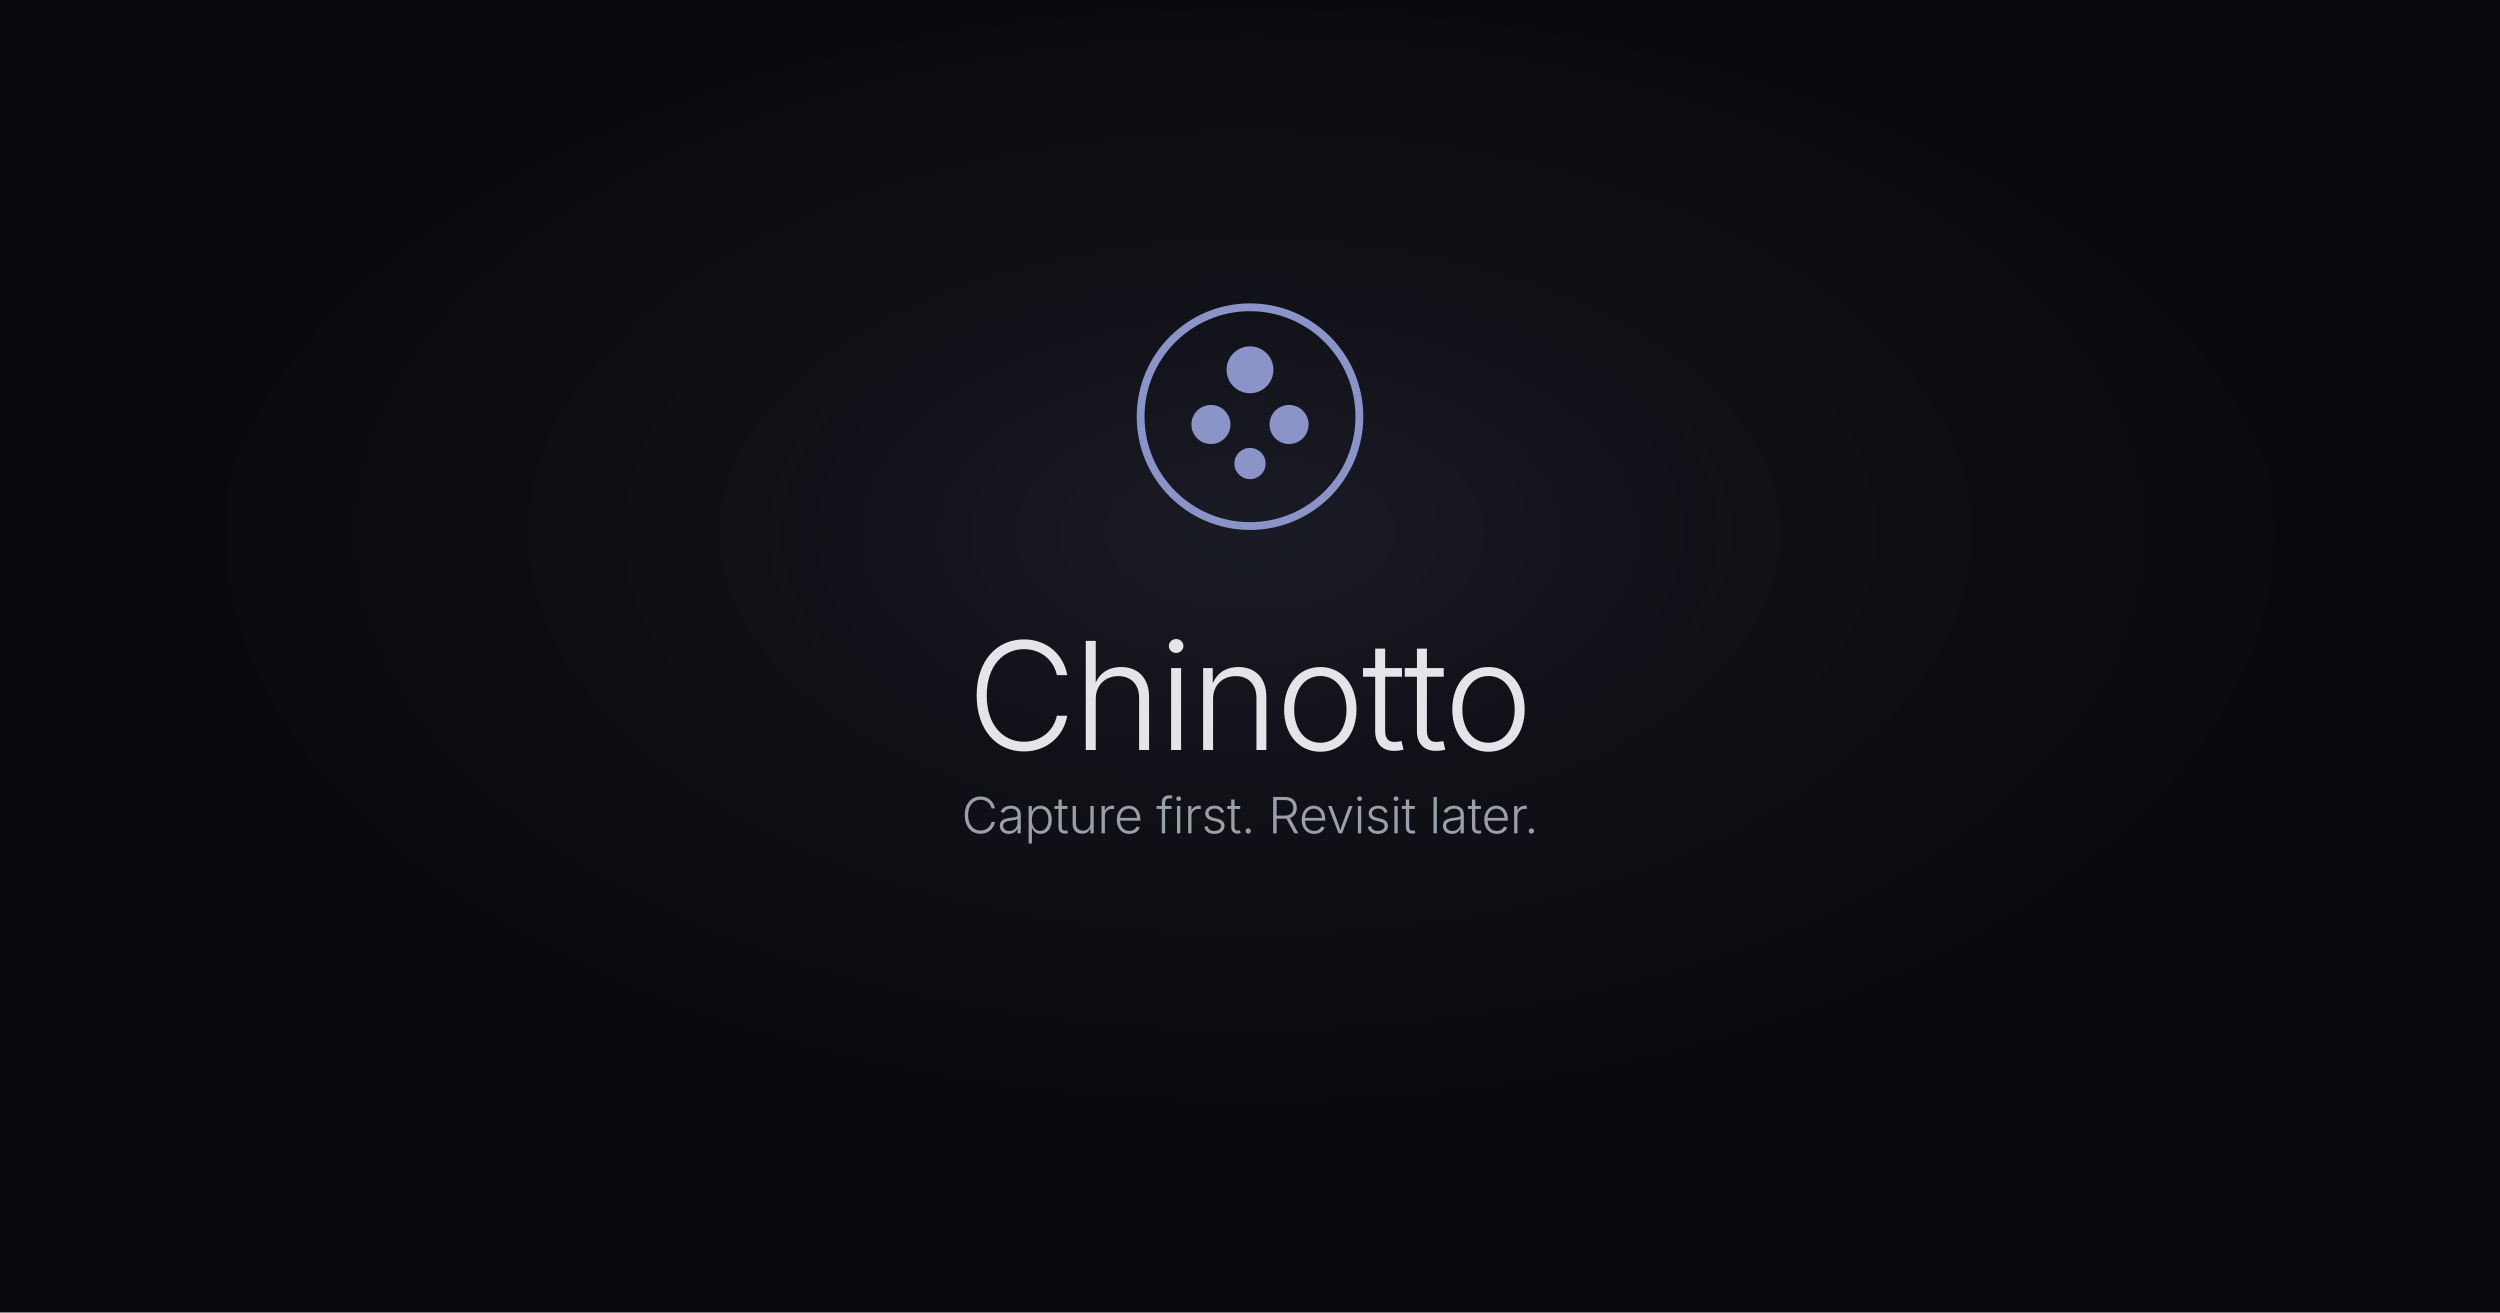
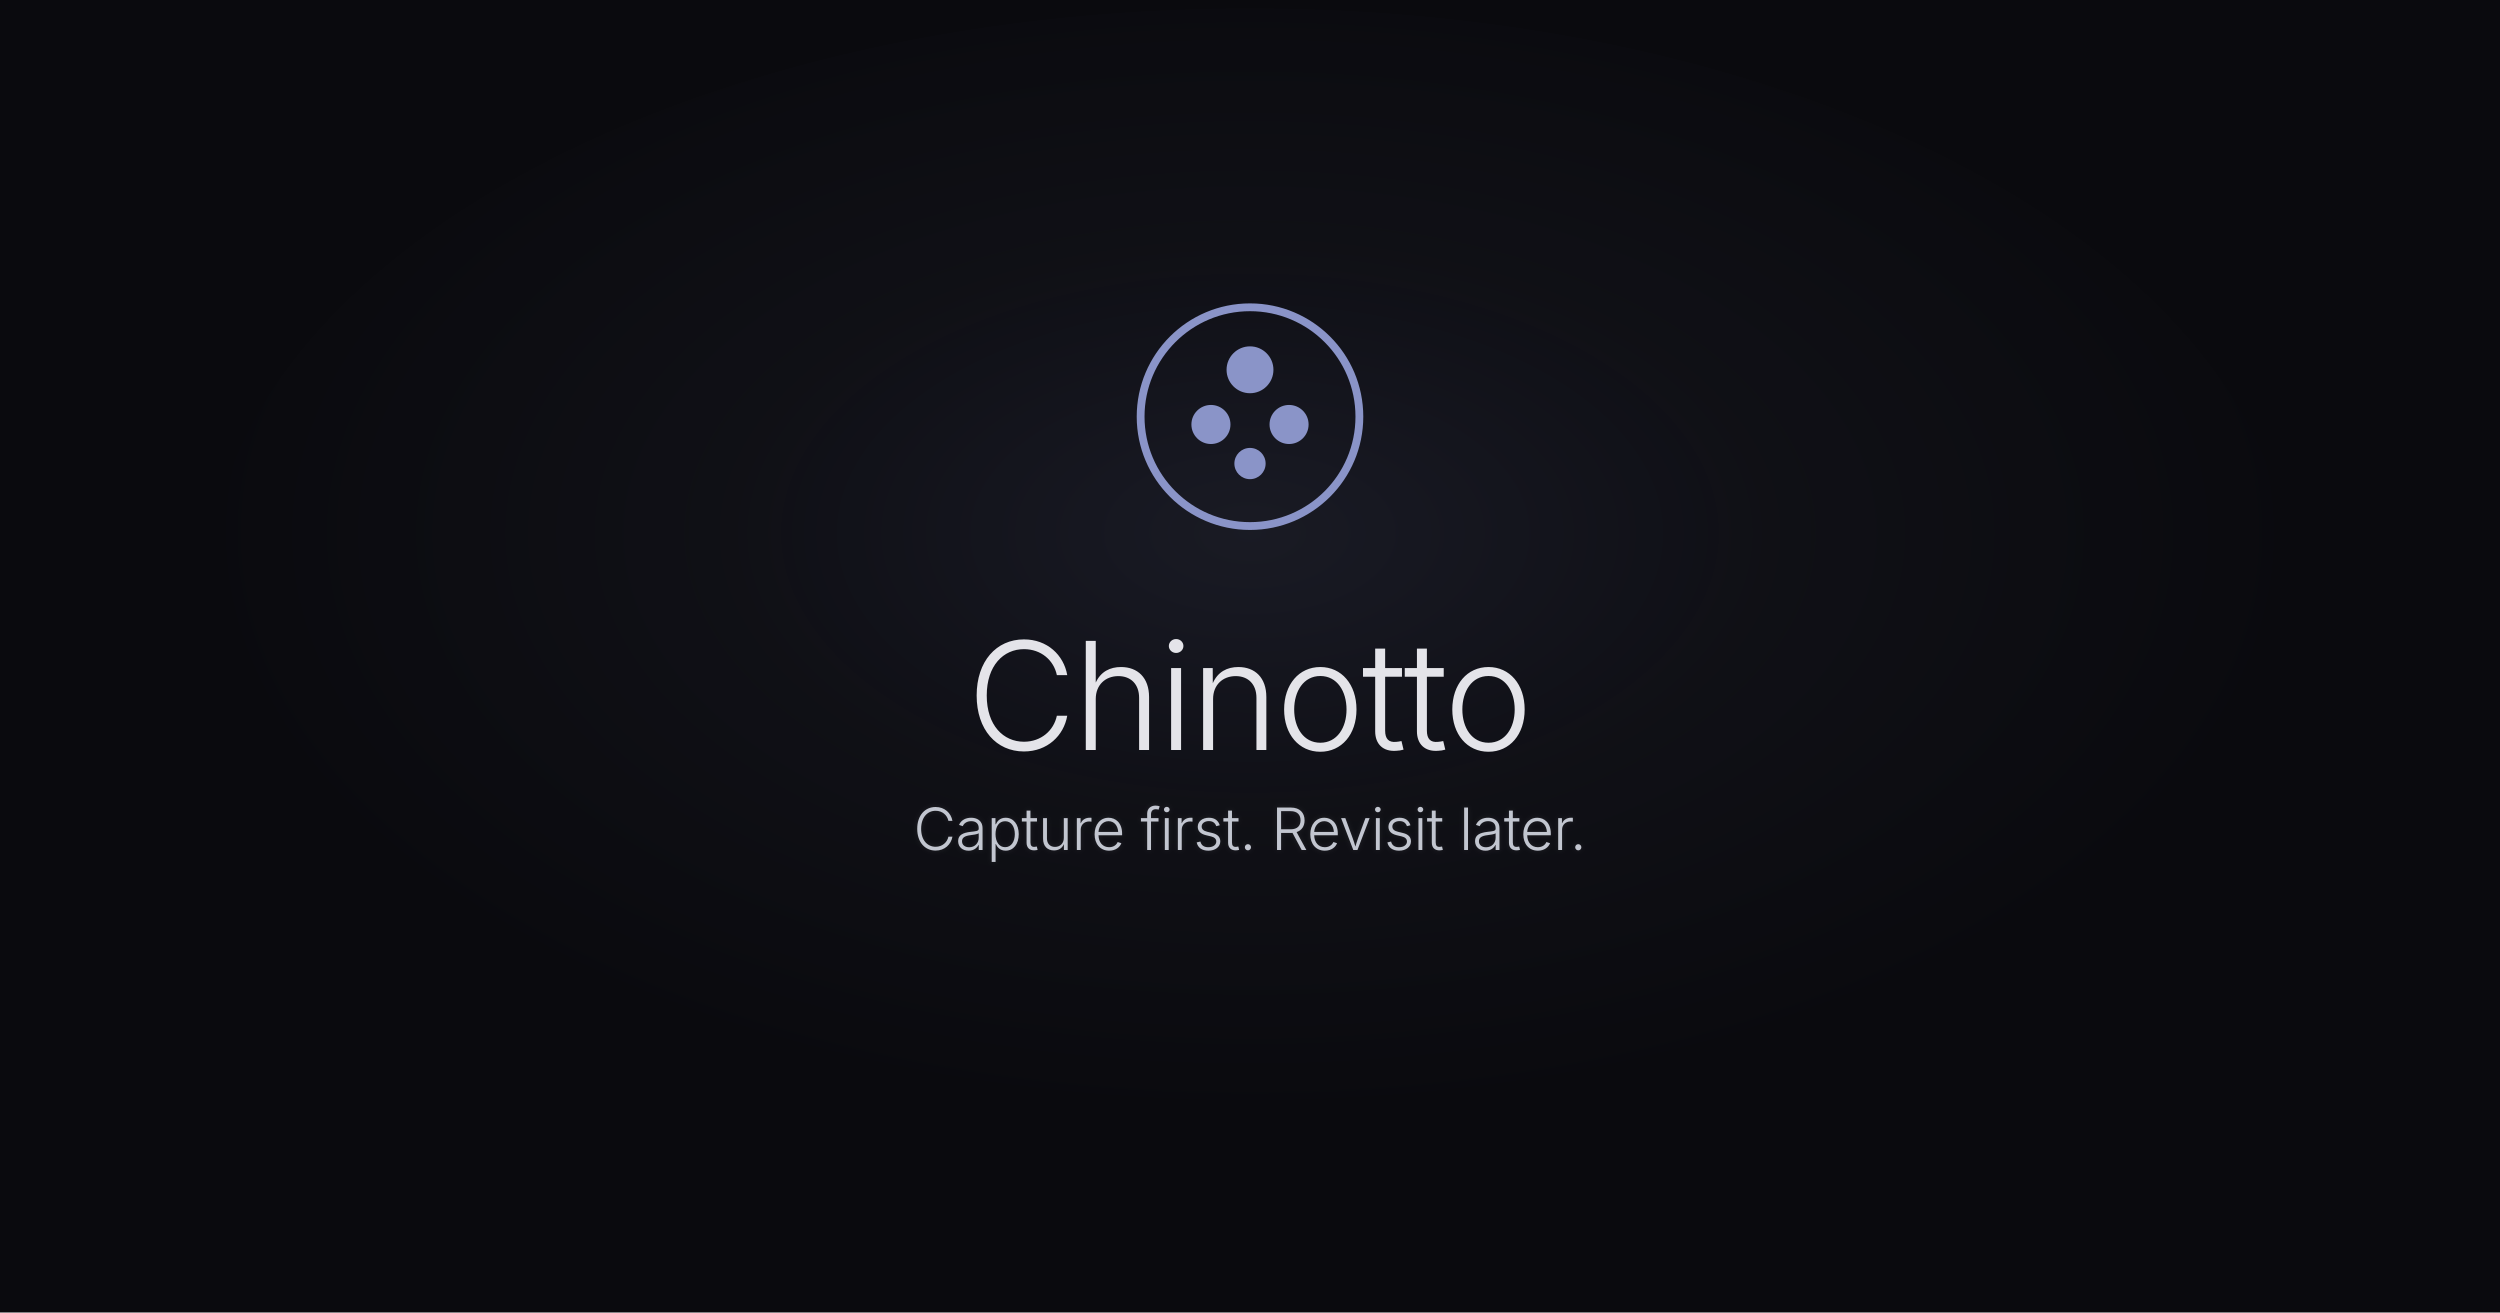
<svg xmlns="http://www.w3.org/2000/svg" width="1200" height="630" viewBox="0 0 1200 630" fill="none">
  <rect width="1200" height="630" fill="#0a0a0e" />
  <defs>
    <radialGradient id="glow" cx="50%" cy="45%">
      <stop offset="0%" stop-color="rgba(138,148,200,0.12)" />
      <stop offset="50%" stop-color="rgba(138,148,200,0.04)" />
      <stop offset="100%" stop-color="rgba(138,148,200,0)" />
    </radialGradient>
+     <filter id="textglow" x="-15%" y="-15%" width="130%" height="130%">
+       <feGaussianBlur in="SourceAlpha" stdDeviation="1.2" result="blur" />
+       <feFlood flood-color="#fff" flood-opacity="0.08" result="flood" />
+       <feComposite in2="blur" operator="in" result="glow" />
+       <feMerge>
+         <feMergeNode in="glow" />
+         <feMergeNode in="SourceGraphic" />
+       </feMerge>
+     </filter>
  </defs>
  <ellipse cx="600" cy="284" rx="500" ry="280" fill="url(#glow)" />
  <g transform="translate(600,200) scale(1.875) translate(-32,-32)">
    <circle cx="32" cy="32" r="28" stroke="#8a94c8" stroke-width="2" fill="none" />
    <circle cx="32" cy="20" r="6" fill="#8a94c8" />
    <circle cx="22" cy="34" r="5" fill="#8a94c8" />
    <circle cx="42" cy="34" r="5" fill="#8a94c8" />
    <circle cx="32" cy="44" r="4" fill="#8a94c8" />
  </g>
  <text x="600" y="360" font-family="Inter, system-ui, sans-serif" font-size="72" font-weight="300" fill="#e4e4e9" text-anchor="middle" letter-spacing="-0.02em">Chinotto</text>
-   <text x="600" y="400" font-family="Inter, system-ui, sans-serif" font-size="24" font-weight="300" fill="#9b9fa9" text-anchor="middle" letter-spacing="-0.01em">Capture first. Revisit later.</text>
+   <text x="600" y="408" font-family="Inter, system-ui, sans-serif" font-size="28" font-weight="300" fill="#c2c6d0" text-anchor="middle" letter-spacing="-0.01em" filter="url(#textglow)">Capture first. Revisit later.</text>
</svg>
